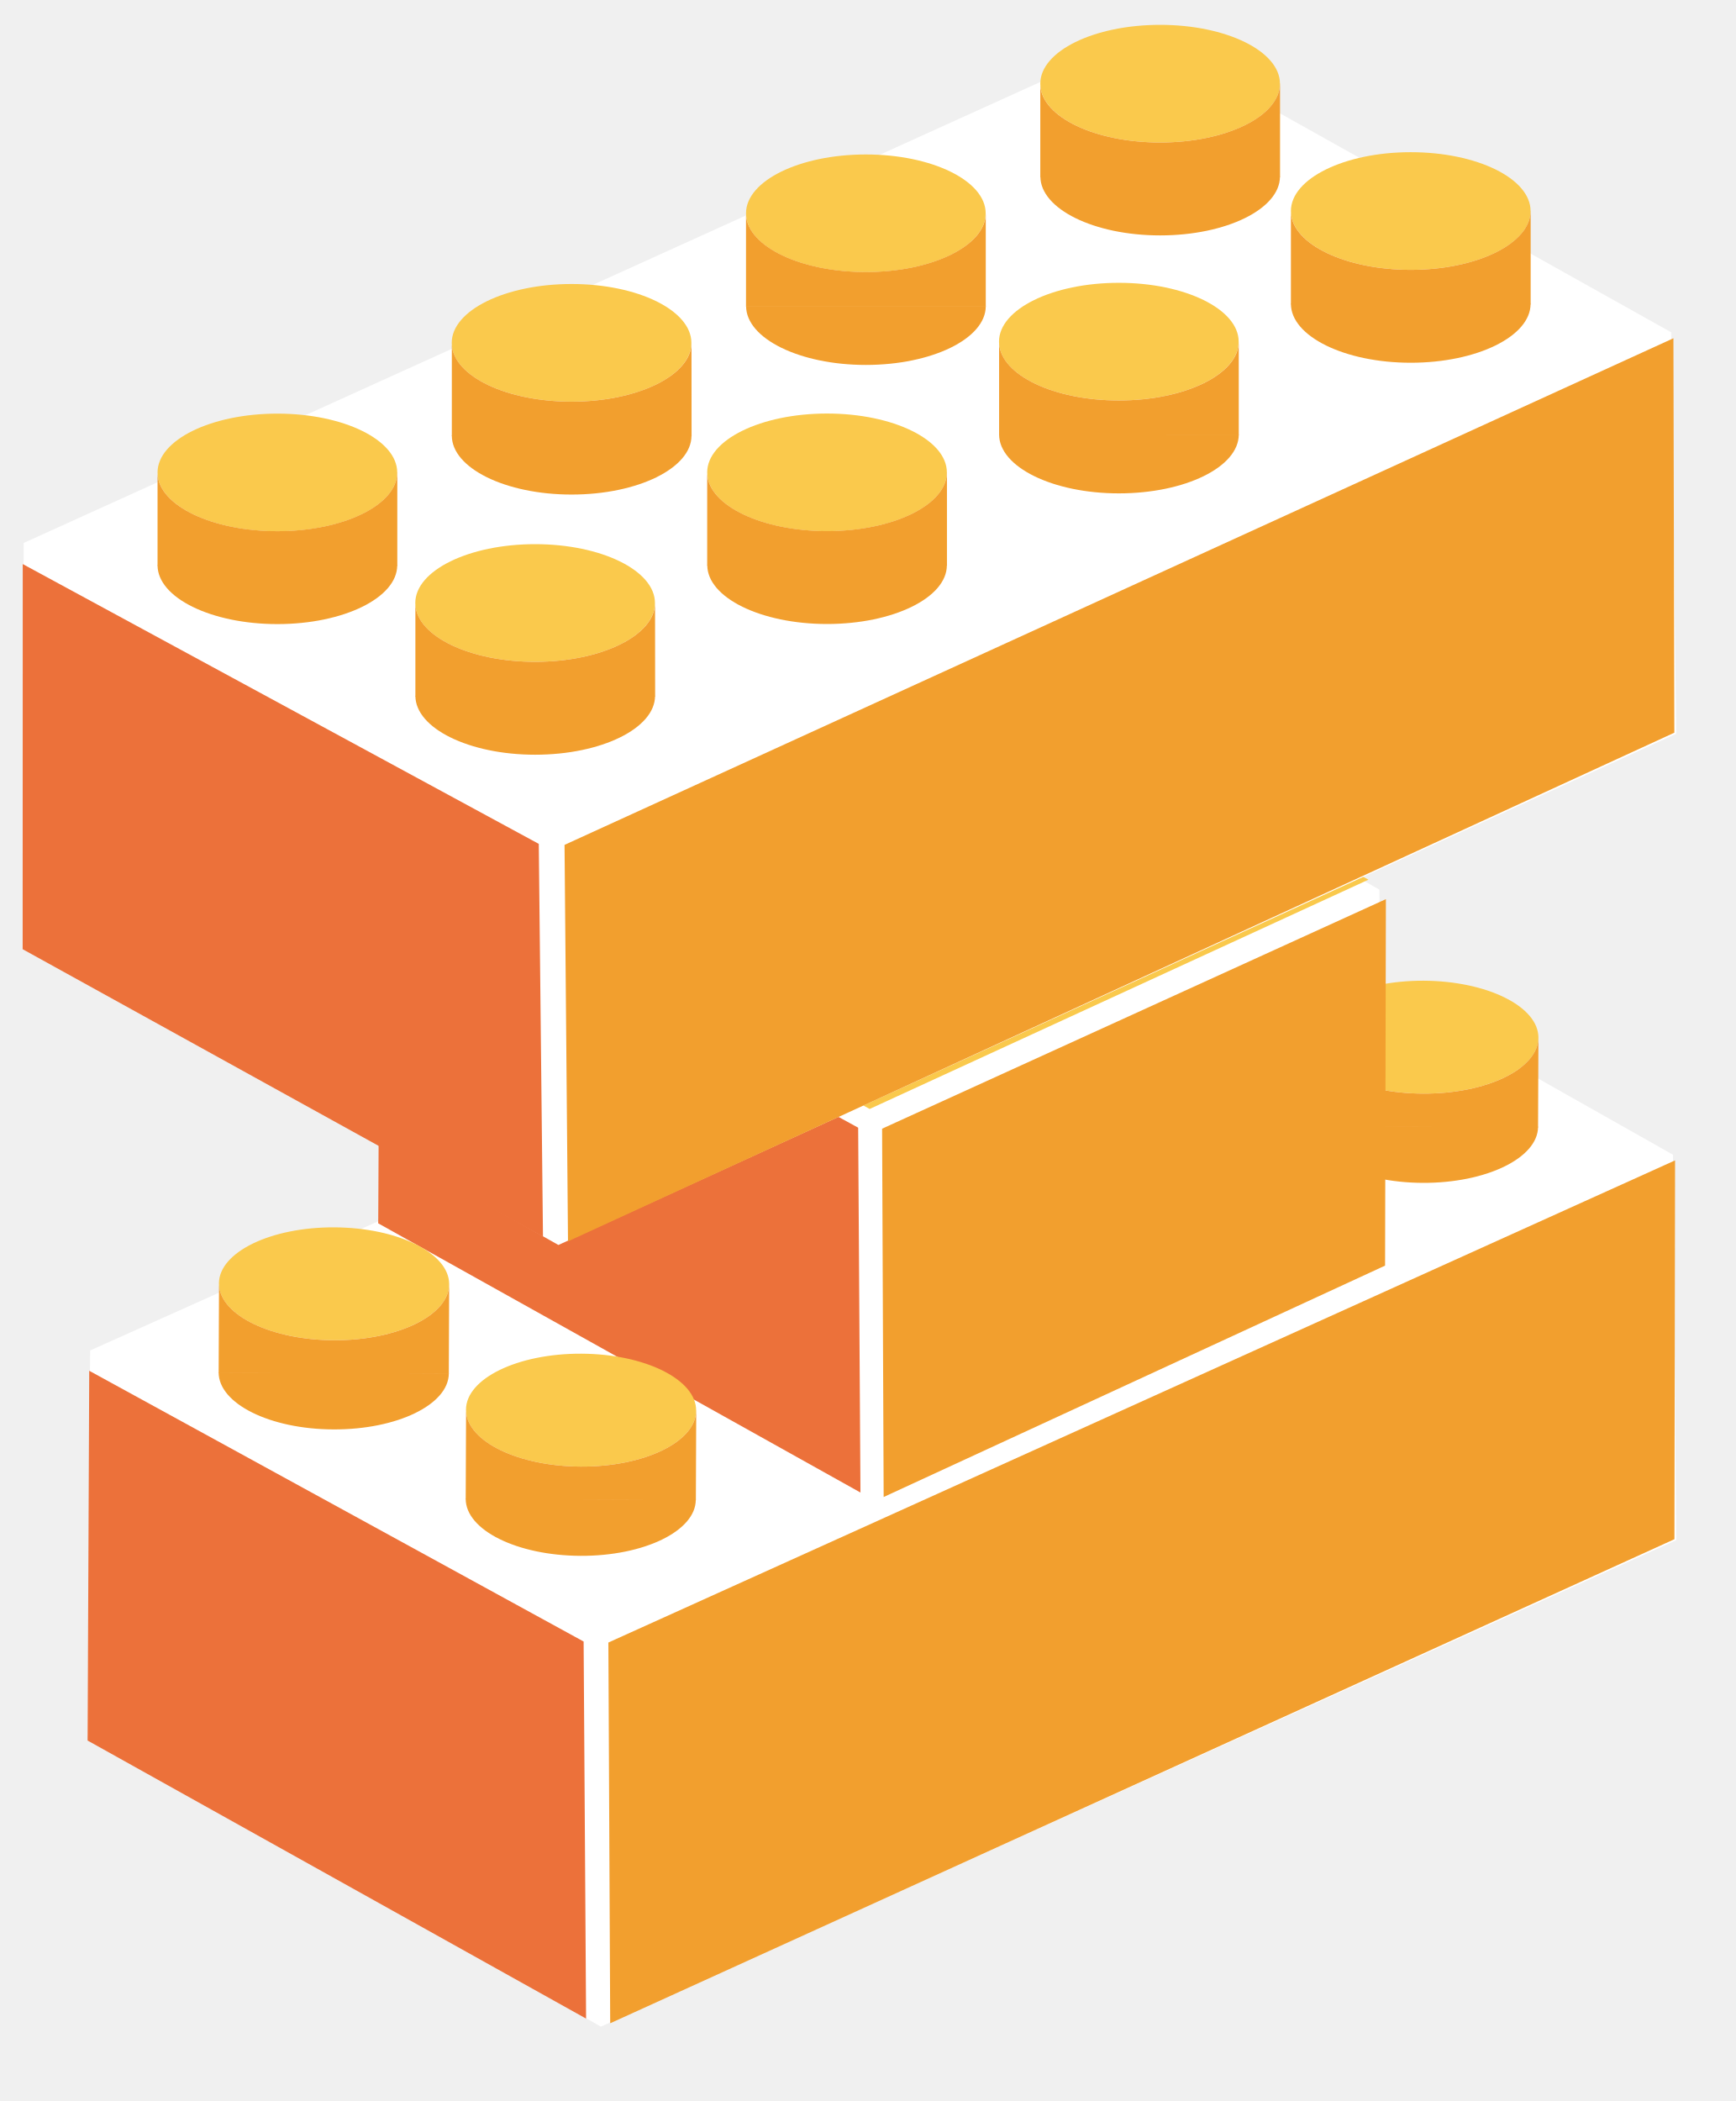
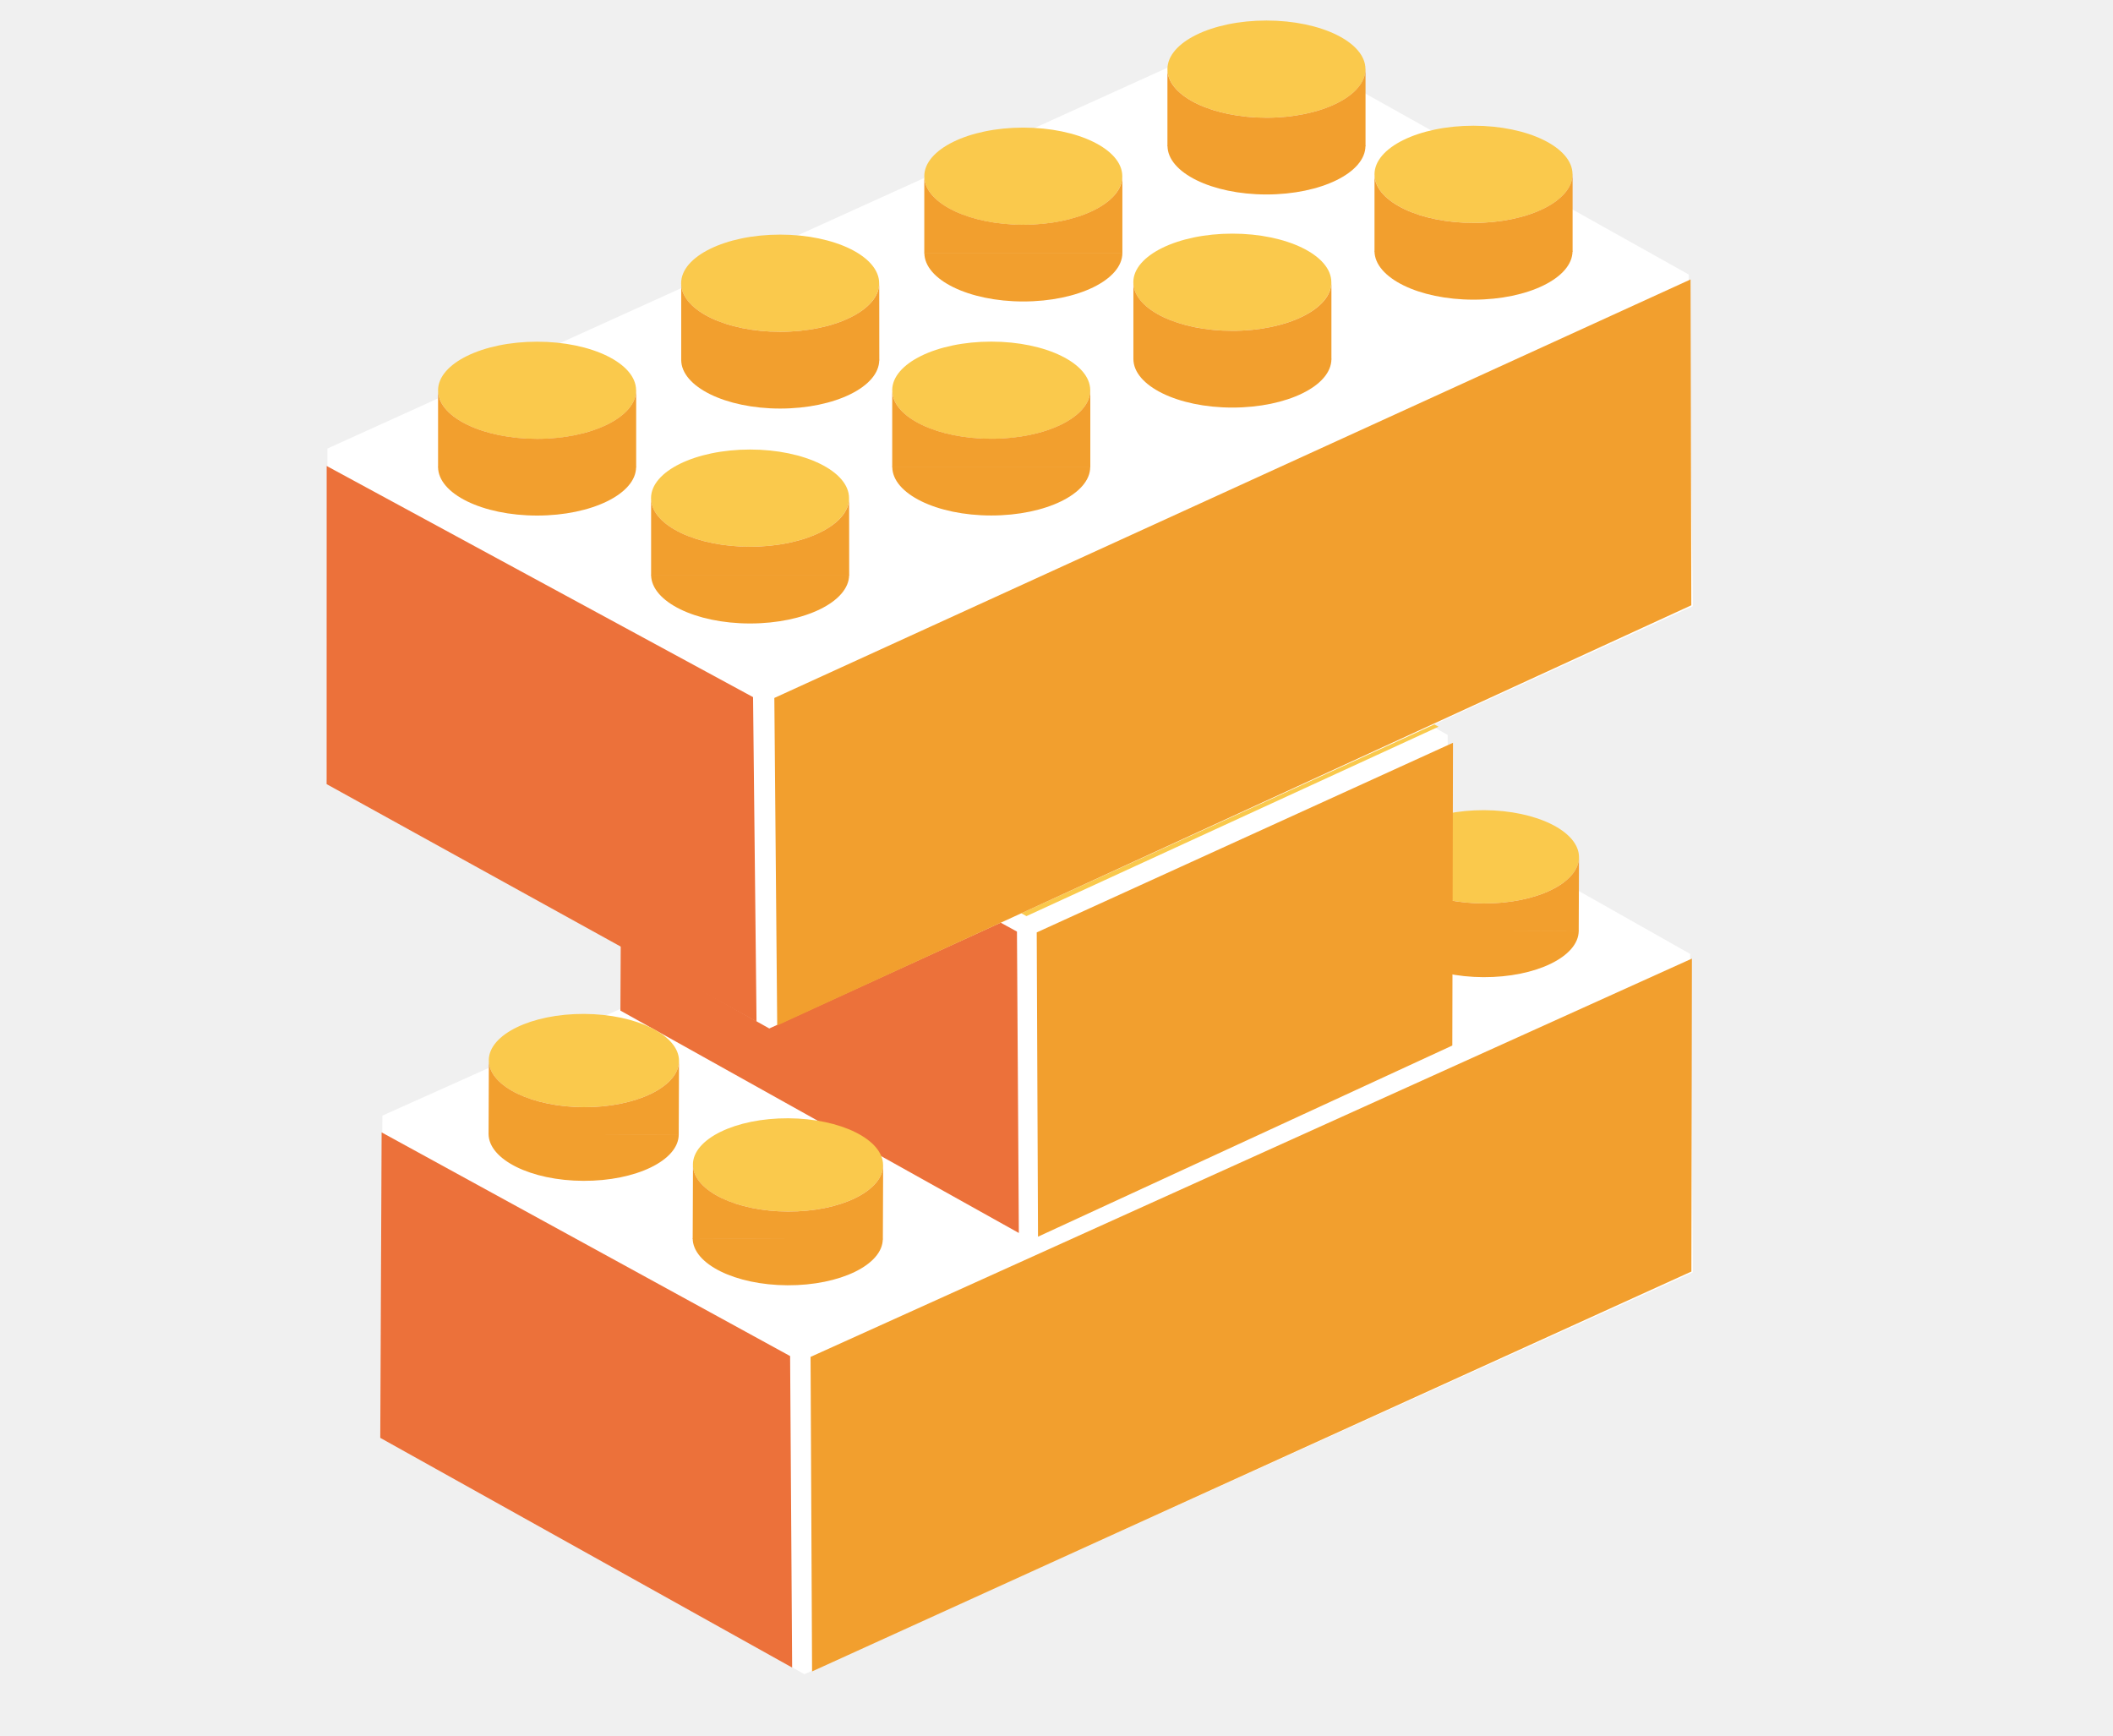
- <svg xmlns="http://www.w3.org/2000/svg" width="100%" height="100%" viewBox="0 0 19 23" version="1.1" xml:space="preserve" style="fill-rule:evenodd;clip-rule:evenodd;stroke-linejoin:round;stroke-miterlimit:2;">
+ <svg xmlns="http://www.w3.org/2000/svg" width="100%" height="100%" viewBox="0 0 28 23" version="1.1" xml:space="preserve" style="fill-rule:evenodd;clip-rule:evenodd;stroke-linejoin:round;stroke-miterlimit:2;">
  <g id="Layer-1" />
-   <ellipse cx="9.98" cy="15.645" rx="1.312" ry="0.644" style="fill:#fac94c;" />
-   <path d="M8.668,16.667l0,-1.003c0.021,0.346 0.601,0.624 1.312,0.624c0.724,0 1.312,-0.288 1.312,-0.643c0,-0.002 0.001,-0.007 0.001,-0.007l-0,1.029" style="fill:#f29f2e;" />
-   <path d="M12.763,9.503l-11.776,5.281l-0.027,4.215l5.619,3.187l11.774,-5.326l-0.036,-4.219l-5.554,-3.138Z" style="fill:#fff;" />
-   <path d="M18.333,16.85l-11.652,5.299l-0.02,-4.168l11.679,-5.278l-0.007,4.147Z" style="fill:#f29f2e;" />
-   <path d="M6.417,22.098l-5.458,-3.044l0.018,-4.048l5.413,2.964l0.027,4.128Z" style="fill:#ec713a;" />
-   <path d="M10.692,15.057l0,0.001c-0.001,0.341 -0.567,0.616 -1.262,0.613c-0.696,-0.003 -1.259,-0.283 -1.257,-0.624" style="fill:#f29f2e;" />
-   <path d="M9.439,13.458c0.695,0.003 1.259,0.282 1.257,0.623c-0.001,0.342 -0.567,0.616 -1.262,0.613c-0.696,-0.002 -1.26,-0.282 -1.258,-0.623c0.001,-0.341 0.567,-0.616 1.263,-0.613Z" style="fill:#fac94c;" />
-   <path d="M8.172,15.053l0.004,-0.963c0.019,0.333 0.575,0.602 1.258,0.604c0.695,0.003 1.261,-0.271 1.262,-0.613c0,-0.002 0.001,-0.006 0.001,-0.006l-0.004,0.989" style="fill:#f29f2e;" />
-   <path d="M13.766,13.696l0,0.001c-0.001,0.341 -0.567,0.616 -1.263,0.613c-0.695,-0.003 -1.258,-0.283 -1.256,-0.624" style="fill:#f29f2e;" />
-   <path d="M12.512,12.097c0.696,0.003 1.259,0.282 1.258,0.624c-0.001,0.341 -0.567,0.615 -1.263,0.612c-0.695,-0.002 -1.259,-0.282 -1.257,-0.623c0.001,-0.341 0.567,-0.615 1.262,-0.613Z" style="fill:#fac94c;" />
-   <path d="M11.246,13.692l0.004,-0.963c0.019,0.333 0.575,0.602 1.257,0.604c0.696,0.003 1.262,-0.271 1.263,-0.612c0,-0.003 0.001,-0.007 0.001,-0.007l-0.004,0.989" style="fill:#f29f2e;" />
-   <path d="M16.84,12.335l-0,0.001c-0.002,0.341 -0.567,0.616 -1.263,0.613c-0.695,-0.003 -1.258,-0.283 -1.257,-0.624" style="fill:#f29f2e;" />
-   <path d="M15.586,10.736c0.696,0.003 1.259,0.282 1.258,0.624c-0.002,0.341 -0.567,0.615 -1.263,0.612c-0.695,-0.002 -1.259,-0.282 -1.258,-0.623c0.002,-0.341 0.568,-0.615 1.263,-0.613Z" style="fill:#fac94c;" />
-   <path d="M14.32,12.331l0.004,-0.963c0.019,0.333 0.574,0.602 1.257,0.604c0.696,0.003 1.261,-0.271 1.263,-0.612c-0,-0.002 0,-0.007 0,-0.007l-0.004,0.989" style="fill:#f29f2e;" />
-   <path d="M14.211,10.986l-0,0.001c-0.002,0.341 -0.568,0.616 -1.263,0.613c-0.696,-0.003 -1.258,-0.283 -1.257,-0.624" style="fill:#f29f2e;" />
-   <path d="M12.957,9.387c0.695,0.003 1.259,0.282 1.258,0.623c-0.002,0.341 -0.568,0.616 -1.263,0.613c-0.696,-0.003 -1.259,-0.282 -1.258,-0.623c0.002,-0.341 0.567,-0.616 1.263,-0.613Z" style="fill:#fac94c;" />
-   <path d="M11.691,10.982l0.004,-0.963c0.019,0.332 0.574,0.602 1.257,0.604c0.695,0.003 1.261,-0.272 1.263,-0.613c-0,-0.002 0,-0.006 0,-0.006l-0.004,0.988" style="fill:#f29f2e;" />
-   <path d="M11.112,12.336l-0,0c-0.002,0.342 -0.568,0.616 -1.263,0.613c-0.696,-0.002 -1.258,-0.283 -1.257,-0.624" style="fill:#f29f2e;" />
-   <path d="M9.858,10.737c0.695,0.003 1.259,0.282 1.258,0.623c-0.002,0.341 -0.568,0.616 -1.263,0.613c-0.696,-0.003 -1.259,-0.282 -1.258,-0.623c0.002,-0.341 0.567,-0.616 1.263,-0.613Z" style="fill:#fac94c;" />
-   <path d="M8.592,12.331l0.004,-0.962c0.019,0.332 0.574,0.601 1.257,0.604c0.695,0.003 1.261,-0.272 1.263,-0.613c-0,-0.002 0,-0.006 0,-0.006l-0.004,0.988" style="fill:#f29f2e;" />
-   <path d="M8.013,13.685l-0,0.001c-0.002,0.341 -0.568,0.616 -1.263,0.613c-0.696,-0.003 -1.258,-0.283 -1.257,-0.624" style="fill:#f29f2e;" />
-   <path d="M6.759,12.086c0.695,0.003 1.259,0.282 1.258,0.623c-0.002,0.342 -0.568,0.616 -1.263,0.613c-0.696,-0.002 -1.259,-0.282 -1.258,-0.623c0.002,-0.341 0.567,-0.616 1.263,-0.613Z" style="fill:#fac94c;" />
-   <path d="M5.493,13.681l0.004,-0.963c0.019,0.333 0.574,0.602 1.257,0.604c0.695,0.003 1.261,-0.271 1.263,-0.613c-0,-0.002 0,-0.006 0,-0.006l-0.004,0.989" style="fill:#f29f2e;" />
-   <path d="M9.732,6.702l-5.562,2.559l-0.028,4.078l5.435,3.086l5.559,-2.604l-0.033,-4.082l-5.371,-3.037Z" style="fill:#fff;" />
-   <path d="M15.165,13.855l-5.49,2.533l-0.017,-4.032l5.516,-2.513l-0.009,4.012Z" style="fill:#f29f2e;" />
-   <path d="M14.983,9.63l-5.461,2.51l-5.28,-2.891l5.465,-2.515l5.276,2.896Z" style="fill:#fac94c;" />
-   <path d="M9.421,16.339l-5.28,-2.947l0.019,-3.916l5.236,2.869l0.025,3.994Z" style="fill:#ec713a;" />
-   <path d="M10.585,10.845l-0,0c-0.002,0.33 -0.549,0.596 -1.222,0.593c-0.673,-0.003 -1.217,-0.275 -1.215,-0.605" style="fill:#f29f2e;" />
-   <path d="M9.373,9.297c0.673,0.003 1.218,0.273 1.216,0.603c-0.001,0.33 -0.549,0.596 -1.222,0.593c-0.673,-0.003 -1.218,-0.273 -1.216,-0.603c0.001,-0.33 0.549,-0.596 1.222,-0.593Z" style="fill:#fac94c;" />
-   <path d="M8.147,10.839l0.004,-0.931c0.019,0.321 0.556,0.582 1.216,0.585c0.673,0.003 1.221,-0.263 1.222,-0.593c0,-0.002 0.001,-0.006 0.001,-0.006l-0.004,0.957" style="fill:#f29f2e;" />
-   <path d="M13.559,9.529l0,0.001c-0.001,0.33 -0.549,0.595 -1.222,0.592c-0.673,-0.003 -1.217,-0.274 -1.215,-0.604" style="fill:#f29f2e;" />
-   <path d="M12.347,7.982c0.673,0.003 1.218,0.273 1.216,0.603c-0.001,0.33 -0.549,0.595 -1.221,0.592c-0.673,-0.003 -1.218,-0.273 -1.217,-0.603c0.002,-0.33 0.549,-0.595 1.222,-0.592Z" style="fill:#fac94c;" />
-   <path d="M11.121,9.524l0.005,-0.932c0.018,0.322 0.555,0.583 1.216,0.585c0.672,0.003 1.22,-0.262 1.221,-0.592c0,-0.002 0.001,-0.006 0.001,-0.006l-0.004,0.956" style="fill:#f29f2e;" />
-   <path d="M10.967,8.201l0,0c-0.001,0.33 -0.549,0.596 -1.222,0.593c-0.672,-0.003 -1.216,-0.274 -1.215,-0.604" style="fill:#f29f2e;" />
-   <path d="M9.755,6.653c0.673,0.003 1.218,0.274 1.216,0.604c-0.001,0.33 -0.548,0.595 -1.221,0.592c-0.673,-0.003 -1.218,-0.273 -1.217,-0.603c0.002,-0.33 0.549,-0.596 1.222,-0.593Z" style="fill:#fac94c;" />
-   <path d="M8.53,8.195l0.004,-0.931c0.018,0.322 0.555,0.582 1.216,0.585c0.673,0.003 1.22,-0.262 1.221,-0.592c0,-0.002 0.001,-0.006 0.001,-0.006l-0.004,0.956" style="fill:#f29f2e;" />
-   <path d="M7.969,9.505l-0,0.001c-0.002,0.33 -0.549,0.595 -1.222,0.592c-0.673,-0.003 -1.217,-0.274 -1.216,-0.604" style="fill:#f29f2e;" />
-   <path d="M6.756,7.958c0.673,0.003 1.218,0.273 1.217,0.603c-0.002,0.33 -0.549,0.596 -1.222,0.593c-0.673,-0.003 -1.218,-0.274 -1.216,-0.604c0.001,-0.33 0.549,-0.595 1.221,-0.592Z" style="fill:#fac94c;" />
-   <path d="M5.531,9.5l0.004,-0.932c0.018,0.322 0.556,0.583 1.216,0.586c0.673,0.003 1.22,-0.263 1.222,-0.593c-0,-0.002 0,-0.006 0,-0.006l-0.004,0.956" style="fill:#f29f2e;" />
-   <path d="M7.618,16.418l0,0.001c-0.001,0.341 -0.567,0.616 -1.262,0.613c-0.696,-0.003 -1.258,-0.283 -1.257,-0.624" style="fill:#f29f2e;" />
-   <path d="M6.365,14.819c0.695,0.003 1.259,0.282 1.257,0.623c-0.001,0.341 -0.567,0.616 -1.262,0.613c-0.696,-0.003 -1.259,-0.282 -1.258,-0.623c0.001,-0.341 0.567,-0.616 1.263,-0.613Z" style="fill:#fac94c;" />
-   <path d="M5.099,16.414l0.004,-0.963c0.019,0.332 0.574,0.601 1.257,0.604c0.695,0.003 1.261,-0.272 1.262,-0.613c0,-0.002 0.001,-0.006 0.001,-0.006l-0.004,0.988" style="fill:#f29f2e;" />
-   <path d="M4.914,15.035l-0,0.001c-0.002,0.341 -0.568,0.615 -1.263,0.612c-0.696,-0.002 -1.258,-0.283 -1.257,-0.624" style="fill:#f29f2e;" />
-   <path d="M3.66,13.436c0.695,0.003 1.259,0.282 1.258,0.623c-0.002,0.341 -0.568,0.616 -1.263,0.613c-0.696,-0.003 -1.259,-0.282 -1.258,-0.623c0.002,-0.341 0.567,-0.616 1.263,-0.613Z" style="fill:#fac94c;" />
-   <path d="M2.394,15.03l0.004,-0.962c0.019,0.332 0.574,0.601 1.257,0.604c0.695,0.003 1.261,-0.272 1.263,-0.613c-0,-0.002 0,-0.006 0,-0.006l-0.004,0.988" style="fill:#f29f2e;" />
-   <path d="M12.501,0.394l-12.242,5.55l-0.01,4.389l5.865,3.296l12.239,-5.597l-0.055,-4.394l-5.797,-3.244Z" style="fill:#fff;" />
-   <path d="M18.332,8.021l-12.113,5.568l-0.038,-4.34l12.141,-5.546l0.01,4.318Z" style="fill:#f29f2e;" />
-   <path d="M5.945,13.538l-5.697,-3.147l0.001,-4.216l5.65,3.063l0.046,4.3Z" style="fill:#ec713a;" />
-   <path d="M7.172,7.617l-0,0.001c-0,0.355 -0.588,0.644 -1.313,0.644c-0.724,-0 -1.311,-0.29 -1.311,-0.645" style="fill:#f29f2e;" />
-   <ellipse cx="5.859" cy="6.601" rx="1.312" ry="0.644" style="fill:#fac94c;" />
-   <path d="M4.548,7.623l-0,-1.002c0.021,0.346 0.601,0.624 1.311,0.624c0.725,-0 1.313,-0.289 1.313,-0.644c-0,-0.002 0,-0.006 0,-0.006l0.001,1.029" style="fill:#f29f2e;" />
-   <path d="M10.367,6.187l0,0.001c0,0.355 -0.588,0.643 -1.312,0.643c-0.724,0 -1.311,-0.289 -1.311,-0.644" style="fill:#f29f2e;" />
-   <ellipse cx="9.055" cy="5.171" rx="1.312" ry="0.644" style="fill:#fac94c;" />
-   <path d="M7.743,6.193l0,-1.003c0.021,0.346 0.601,0.624 1.312,0.624c0.724,0 1.312,-0.288 1.312,-0.643c0,-0.003 0.001,-0.007 0.001,-0.007l0,1.029" style="fill:#f29f2e;" />
-   <path d="M13.563,4.757l-0,0c-0,0.356 -0.588,0.644 -1.313,0.644c-0.724,-0 -1.311,-0.289 -1.311,-0.645" style="fill:#f29f2e;" />
-   <ellipse cx="12.25" cy="3.74" rx="1.312" ry="0.644" style="fill:#fac94c;" />
-   <path d="M10.939,4.762l-0,-1.002c0.021,0.346 0.6,0.624 1.311,0.624c0.725,-0 1.313,-0.288 1.313,-0.644c-0,-0.002 0,-0.006 0,-0.006l0,1.029" style="fill:#f29f2e;" />
-   <path d="M16.758,3.326l0,0.001c0,0.355 -0.588,0.644 -1.312,0.644c-0.725,-0 -1.312,-0.29 -1.312,-0.645" style="fill:#f29f2e;" />
-   <ellipse cx="15.446" cy="2.31" rx="1.312" ry="0.644" style="fill:#fac94c;" />
-   <path d="M14.134,3.332l-0,-1.002c0.021,0.346 0.601,0.624 1.312,0.624c0.724,-0 1.312,-0.289 1.312,-0.644c0,-0.002 0.001,-0.006 0.001,-0.006l-0,1.029" style="fill:#f29f2e;" />
-   <path d="M14.014,1.932l0,0.001c0,0.355 -0.588,0.644 -1.312,0.644c-0.724,-0 -1.311,-0.29 -1.311,-0.645" style="fill:#f29f2e;" />
-   <ellipse cx="12.702" cy="0.916" rx="1.312" ry="0.644" style="fill:#fac94c;" />
-   <path d="M11.39,1.938l0,-1.002c0.021,0.346 0.601,0.624 1.312,0.624c0.724,-0 1.312,-0.289 1.312,-0.644c0,-0.002 0.001,-0.006 0.001,-0.006l0,1.029" style="fill:#f29f2e;" />
-   <path d="M10.793,3.351l-0,0.001c-0,0.355 -0.589,0.643 -1.313,0.643c-0.724,0 -1.311,-0.289 -1.311,-0.644" style="fill:#f29f2e;" />
-   <ellipse cx="9.48" cy="2.335" rx="1.312" ry="0.644" style="fill:#fac94c;" />
-   <path d="M8.168,3.357l0,-1.003c0.022,0.346 0.601,0.624 1.312,0.624c0.724,0 1.313,-0.288 1.313,-0.643c-0,-0.003 0,-0.007 0,-0.007l0,1.029" style="fill:#f29f2e;" />
-   <path d="M7.571,4.769l-0,0.001c-0,0.355 -0.588,0.644 -1.313,0.644c-0.724,-0 -1.311,-0.29 -1.311,-0.645" style="fill:#f29f2e;" />
-   <ellipse cx="6.258" cy="3.753" rx="1.312" ry="0.644" style="fill:#fac94c;" />
-   <path d="M4.947,4.775l-0,-1.002c0.021,0.346 0.6,0.624 1.311,0.624c0.725,-0 1.313,-0.289 1.313,-0.644c-0,-0.002 0,-0.006 0,-0.006l0.001,1.029" style="fill:#f29f2e;" />
-   <path d="M4.349,6.188l0,0.001c0,0.355 -0.588,0.643 -1.312,0.643c-0.725,0 -1.312,-0.289 -1.312,-0.644" style="fill:#f29f2e;" />
-   <ellipse cx="3.037" cy="5.172" rx="1.312" ry="0.644" style="fill:#fac94c;" />
-   <path d="M1.725,6.194l-0,-1.003c0.021,0.347 0.601,0.624 1.312,0.624c0.724,0 1.312,-0.288 1.312,-0.643c0,-0.002 0.001,-0.007 0.001,-0.007l-0,1.03" style="fill:#f29f2e;" />
+   <ellipse cx="14.06" cy="15.645" rx="1.312" ry="0.644" style="fill:#fac94c;" />
+   <path d="M12.748,16.667l0,-1.003c0.021,0.346 0.601,0.624 1.312,0.624c0.724,0 1.312,-0.288 1.312,-0.643c0,-0.002 0.001,-0.007 0.001,-0.007l-0,1.029" style="fill:#f29f2e;" />
+   <path d="M16.843,9.503l-11.776,5.281l-0.027,4.215l5.619,3.187l11.774,-5.326l-0.036,-4.219l-5.554,-3.138Z" style="fill:#fff;" />
+   <path d="M22.413,16.85l-11.652,5.299l-0.02,-4.168l11.679,-5.278l-0.007,4.147Z" style="fill:#f29f2e;" />
+   <path d="M10.497,22.098l-5.458,-3.044l0.018,-4.048l5.413,2.964l0.027,4.128Z" style="fill:#ec713a;" />
+   <path d="M14.772,15.057l0,0.001c-0.001,0.341 -0.567,0.616 -1.262,0.613c-0.696,-0.003 -1.259,-0.283 -1.257,-0.624" style="fill:#f29f2e;" />
+   <path d="M13.519,13.458c0.695,0.003 1.259,0.282 1.257,0.623c-0.001,0.342 -0.567,0.616 -1.262,0.613c-0.696,-0.002 -1.26,-0.282 -1.258,-0.623c0.001,-0.341 0.567,-0.616 1.263,-0.613Z" style="fill:#fac94c;" />
+   <path d="M12.252,15.053l0.004,-0.963c0.019,0.333 0.575,0.602 1.258,0.604c0.695,0.003 1.261,-0.271 1.262,-0.613c0,-0.002 0.001,-0.006 0.001,-0.006l-0.004,0.989" style="fill:#f29f2e;" />
+   <path d="M17.846,13.696l0,0.001c-0.001,0.341 -0.567,0.616 -1.263,0.613c-0.695,-0.003 -1.258,-0.283 -1.256,-0.624" style="fill:#f29f2e;" />
+   <path d="M16.592,12.097c0.696,0.003 1.259,0.282 1.258,0.624c-0.001,0.341 -0.567,0.615 -1.263,0.612c-0.695,-0.002 -1.259,-0.282 -1.257,-0.623c0.001,-0.341 0.567,-0.615 1.262,-0.613Z" style="fill:#fac94c;" />
+   <path d="M15.326,13.692l0.004,-0.963c0.019,0.333 0.575,0.602 1.257,0.604c0.696,0.003 1.262,-0.271 1.263,-0.612c0,-0.003 0.001,-0.007 0.001,-0.007l-0.004,0.989" style="fill:#f29f2e;" />
+   <path d="M20.92,12.335l-0,0.001c-0.002,0.341 -0.567,0.616 -1.263,0.613c-0.695,-0.003 -1.258,-0.283 -1.257,-0.624" style="fill:#f29f2e;" />
+   <path d="M19.666,10.736c0.696,0.003 1.259,0.282 1.258,0.624c-0.002,0.341 -0.567,0.615 -1.263,0.612c-0.695,-0.002 -1.259,-0.282 -1.258,-0.623c0.002,-0.341 0.568,-0.615 1.263,-0.613Z" style="fill:#fac94c;" />
+   <path d="M18.4,12.331l0.004,-0.963c0.019,0.333 0.574,0.602 1.257,0.604c0.696,0.003 1.261,-0.271 1.263,-0.612c-0,-0.002 0,-0.007 0,-0.007l-0.004,0.989" style="fill:#f29f2e;" />
+   <path d="M18.291,10.986l-0,0.001c-0.002,0.341 -0.568,0.616 -1.263,0.613c-0.696,-0.003 -1.258,-0.283 -1.257,-0.624" style="fill:#f29f2e;" />
+   <path d="M17.037,9.387c0.695,0.003 1.259,0.282 1.258,0.623c-0.002,0.341 -0.568,0.616 -1.263,0.613c-0.696,-0.003 -1.259,-0.282 -1.258,-0.623c0.002,-0.341 0.567,-0.616 1.263,-0.613Z" style="fill:#fac94c;" />
+   <path d="M15.771,10.982l0.004,-0.963c0.019,0.332 0.574,0.602 1.257,0.604c0.695,0.003 1.261,-0.272 1.263,-0.613c-0,-0.002 0,-0.006 0,-0.006l-0.004,0.988" style="fill:#f29f2e;" />
+   <path d="M15.192,12.336l-0,0c-0.002,0.342 -0.568,0.616 -1.263,0.613c-0.696,-0.002 -1.258,-0.283 -1.257,-0.624" style="fill:#f29f2e;" />
+   <path d="M13.938,10.737c0.695,0.003 1.259,0.282 1.258,0.623c-0.002,0.341 -0.568,0.616 -1.263,0.613c-0.696,-0.003 -1.259,-0.282 -1.258,-0.623c0.002,-0.341 0.567,-0.616 1.263,-0.613Z" style="fill:#fac94c;" />
+   <path d="M12.672,12.331l0.004,-0.962c0.019,0.332 0.574,0.601 1.257,0.604c0.695,0.003 1.261,-0.272 1.263,-0.613c-0,-0.002 0,-0.006 0,-0.006l-0.004,0.988" style="fill:#f29f2e;" />
+   <path d="M12.093,13.685l-0,0.001c-0.002,0.341 -0.568,0.616 -1.263,0.613c-0.696,-0.003 -1.258,-0.283 -1.257,-0.624" style="fill:#f29f2e;" />
+   <path d="M10.839,12.086c0.695,0.003 1.259,0.282 1.258,0.623c-0.002,0.342 -0.568,0.616 -1.263,0.613c-0.696,-0.002 -1.259,-0.282 -1.258,-0.623c0.002,-0.341 0.567,-0.616 1.263,-0.613Z" style="fill:#fac94c;" />
+   <path d="M9.573,13.681l0.004,-0.963c0.019,0.333 0.574,0.602 1.257,0.604c0.695,0.003 1.261,-0.271 1.263,-0.613c-0,-0.002 0,-0.006 0,-0.006l-0.004,0.989" style="fill:#f29f2e;" />
+   <path d="M13.812,6.702l-5.562,2.559l-0.028,4.078l5.435,3.086l5.559,-2.604l-0.033,-4.082l-5.371,-3.037Z" style="fill:#fff;" />
+   <path d="M19.245,13.855l-5.49,2.533l-0.017,-4.032l5.516,-2.513l-0.009,4.012Z" style="fill:#f29f2e;" />
+   <path d="M19.063,9.63l-5.461,2.51l-5.28,-2.891l5.465,-2.515l5.276,2.896Z" style="fill:#fac94c;" />
+   <path d="M13.501,16.339l-5.28,-2.947l0.019,-3.916l5.236,2.869l0.025,3.994Z" style="fill:#ec713a;" />
+   <path d="M14.665,10.845l-0,0c-0.002,0.33 -0.549,0.596 -1.222,0.593c-0.673,-0.003 -1.217,-0.275 -1.215,-0.605" style="fill:#f29f2e;" />
+   <path d="M13.453,9.297c0.673,0.003 1.218,0.273 1.216,0.603c-0.001,0.33 -0.549,0.596 -1.222,0.593c-0.673,-0.003 -1.218,-0.273 -1.216,-0.603c0.001,-0.33 0.549,-0.596 1.222,-0.593Z" style="fill:#fac94c;" />
+   <path d="M12.227,10.839l0.004,-0.931c0.019,0.321 0.556,0.582 1.216,0.585c0.673,0.003 1.221,-0.263 1.222,-0.593c0,-0.002 0.001,-0.006 0.001,-0.006l-0.004,0.957" style="fill:#f29f2e;" />
+   <path d="M17.639,9.529l0,0.001c-0.001,0.33 -0.549,0.595 -1.222,0.592c-0.673,-0.003 -1.217,-0.274 -1.215,-0.604" style="fill:#f29f2e;" />
+   <path d="M16.427,7.982c0.673,0.003 1.218,0.273 1.216,0.603c-0.001,0.33 -0.549,0.595 -1.221,0.592c-0.673,-0.003 -1.218,-0.273 -1.217,-0.603c0.002,-0.33 0.549,-0.595 1.222,-0.592Z" style="fill:#fac94c;" />
+   <path d="M15.201,9.524l0.005,-0.932c0.018,0.322 0.555,0.583 1.216,0.585c0.672,0.003 1.22,-0.262 1.221,-0.592c0,-0.002 0.001,-0.006 0.001,-0.006l-0.004,0.956" style="fill:#f29f2e;" />
+   <path d="M15.047,8.201l0,0c-0.001,0.33 -0.549,0.596 -1.222,0.593c-0.672,-0.003 -1.216,-0.274 -1.215,-0.604" style="fill:#f29f2e;" />
+   <path d="M13.835,6.653c0.673,0.003 1.218,0.274 1.216,0.604c-0.001,0.33 -0.548,0.595 -1.221,0.592c-0.673,-0.003 -1.218,-0.273 -1.217,-0.603c0.002,-0.33 0.549,-0.596 1.222,-0.593Z" style="fill:#fac94c;" />
+   <path d="M12.61,8.195l0.004,-0.931c0.018,0.322 0.555,0.582 1.216,0.585c0.673,0.003 1.22,-0.262 1.221,-0.592c0,-0.002 0.001,-0.006 0.001,-0.006l-0.004,0.956" style="fill:#f29f2e;" />
+   <path d="M12.049,9.505l-0,0.001c-0.002,0.33 -0.549,0.595 -1.222,0.592c-0.673,-0.003 -1.217,-0.274 -1.216,-0.604" style="fill:#f29f2e;" />
+   <path d="M10.836,7.958c0.673,0.003 1.218,0.273 1.217,0.603c-0.002,0.33 -0.549,0.596 -1.222,0.593c-0.673,-0.003 -1.218,-0.274 -1.216,-0.604c0.001,-0.33 0.549,-0.595 1.221,-0.592Z" style="fill:#fac94c;" />
+   <path d="M9.611,9.5l0.004,-0.932c0.018,0.322 0.556,0.583 1.216,0.586c0.673,0.003 1.22,-0.263 1.222,-0.593c-0,-0.002 0,-0.006 0,-0.006l-0.004,0.956" style="fill:#f29f2e;" />
+   <path d="M11.698,16.418l0,0.001c-0.001,0.341 -0.567,0.616 -1.262,0.613c-0.696,-0.003 -1.258,-0.283 -1.257,-0.624" style="fill:#f29f2e;" />
+   <path d="M10.445,14.819c0.695,0.003 1.259,0.282 1.257,0.623c-0.001,0.341 -0.567,0.616 -1.262,0.613c-0.696,-0.003 -1.259,-0.282 -1.258,-0.623c0.001,-0.341 0.567,-0.616 1.263,-0.613Z" style="fill:#fac94c;" />
+   <path d="M9.179,16.414l0.004,-0.963c0.019,0.332 0.574,0.601 1.257,0.604c0.695,0.003 1.261,-0.272 1.262,-0.613c0,-0.002 0.001,-0.006 0.001,-0.006l-0.004,0.988" style="fill:#f29f2e;" />
+   <path d="M8.994,15.035l-0,0.001c-0.002,0.341 -0.568,0.615 -1.263,0.612c-0.696,-0.002 -1.258,-0.283 -1.257,-0.624" style="fill:#f29f2e;" />
+   <path d="M7.74,13.436c0.695,0.003 1.259,0.282 1.258,0.623c-0.002,0.341 -0.568,0.616 -1.263,0.613c-0.696,-0.003 -1.259,-0.282 -1.258,-0.623c0.002,-0.341 0.567,-0.616 1.263,-0.613Z" style="fill:#fac94c;" />
+   <path d="M6.474,15.03l0.004,-0.962c0.019,0.332 0.574,0.601 1.257,0.604c0.695,0.003 1.261,-0.272 1.263,-0.613c-0,-0.002 0,-0.006 0,-0.006l-0.004,0.988" style="fill:#f29f2e;" />
+   <path d="M16.581,0.394l-12.242,5.55l-0.01,4.389l5.865,3.296l12.239,-5.597l-0.055,-4.394l-5.797,-3.244Z" style="fill:#fff;" />
+   <path d="M22.412,8.021l-12.113,5.568l-0.038,-4.34l12.141,-5.546l0.01,4.318Z" style="fill:#f29f2e;" />
+   <path d="M10.025,13.538l-5.697,-3.147l0.001,-4.216l5.65,3.063l0.046,4.3Z" style="fill:#ec713a;" />
+   <path d="M11.252,7.617l-0,0.001c-0,0.355 -0.588,0.644 -1.313,0.644c-0.724,-0 -1.311,-0.29 -1.311,-0.645" style="fill:#f29f2e;" />
+   <ellipse cx="9.939" cy="6.601" rx="1.312" ry="0.644" style="fill:#fac94c;" />
+   <path d="M8.628,7.623l-0,-1.002c0.021,0.346 0.601,0.624 1.311,0.624c0.725,-0 1.313,-0.289 1.313,-0.644c-0,-0.002 0,-0.006 0,-0.006l0.001,1.029" style="fill:#f29f2e;" />
+   <path d="M14.447,6.187l0,0.001c0,0.355 -0.588,0.643 -1.312,0.643c-0.724,0 -1.311,-0.289 -1.311,-0.644" style="fill:#f29f2e;" />
+   <ellipse cx="13.135" cy="5.171" rx="1.312" ry="0.644" style="fill:#fac94c;" />
+   <path d="M11.823,6.193l0,-1.003c0.021,0.346 0.601,0.624 1.312,0.624c0.724,0 1.312,-0.288 1.312,-0.643c0,-0.003 0.001,-0.007 0.001,-0.007l0,1.029" style="fill:#f29f2e;" />
+   <path d="M17.643,4.757l-0,0c-0,0.356 -0.588,0.644 -1.313,0.644c-0.724,-0 -1.311,-0.289 -1.311,-0.645" style="fill:#f29f2e;" />
+   <ellipse cx="16.33" cy="3.74" rx="1.312" ry="0.644" style="fill:#fac94c;" />
+   <path d="M15.019,4.762l-0,-1.002c0.021,0.346 0.6,0.624 1.311,0.624c0.725,-0 1.313,-0.288 1.313,-0.644c-0,-0.002 0,-0.006 0,-0.006l0,1.029" style="fill:#f29f2e;" />
+   <path d="M20.838,3.326l0,0.001c0,0.355 -0.588,0.644 -1.312,0.644c-0.725,-0 -1.312,-0.29 -1.312,-0.645" style="fill:#f29f2e;" />
+   <ellipse cx="19.526" cy="2.31" rx="1.312" ry="0.644" style="fill:#fac94c;" />
+   <path d="M18.214,3.332l-0,-1.002c0.021,0.346 0.601,0.624 1.312,0.624c0.724,-0 1.312,-0.289 1.312,-0.644c0,-0.002 0.001,-0.006 0.001,-0.006l-0,1.029" style="fill:#f29f2e;" />
+   <path d="M18.094,1.932l0,0.001c0,0.355 -0.588,0.644 -1.312,0.644c-0.724,-0 -1.311,-0.29 -1.311,-0.645" style="fill:#f29f2e;" />
+   <ellipse cx="16.782" cy="0.916" rx="1.312" ry="0.644" style="fill:#fac94c;" />
+   <path d="M15.47,1.938l0,-1.002c0.021,0.346 0.601,0.624 1.312,0.624c0.724,-0 1.312,-0.289 1.312,-0.644c0,-0.002 0.001,-0.006 0.001,-0.006l0,1.029" style="fill:#f29f2e;" />
+   <path d="M14.873,3.351l-0,0.001c-0,0.355 -0.589,0.643 -1.313,0.643c-0.724,0 -1.311,-0.289 -1.311,-0.644" style="fill:#f29f2e;" />
+   <ellipse cx="13.56" cy="2.335" rx="1.312" ry="0.644" style="fill:#fac94c;" />
+   <path d="M12.248,3.357l0,-1.003c0.022,0.346 0.601,0.624 1.312,0.624c0.724,0 1.313,-0.288 1.313,-0.643c-0,-0.003 0,-0.007 0,-0.007l0,1.029" style="fill:#f29f2e;" />
+   <path d="M11.651,4.769l-0,0.001c-0,0.355 -0.588,0.644 -1.313,0.644c-0.724,-0 -1.311,-0.29 -1.311,-0.645" style="fill:#f29f2e;" />
+   <ellipse cx="10.338" cy="3.753" rx="1.312" ry="0.644" style="fill:#fac94c;" />
+   <path d="M9.027,4.775l-0,-1.002c0.021,0.346 0.6,0.624 1.311,0.624c0.725,-0 1.313,-0.289 1.313,-0.644c-0,-0.002 0,-0.006 0,-0.006l0.001,1.029" style="fill:#f29f2e;" />
+   <path d="M8.429,6.188l0,0.001c0,0.355 -0.588,0.643 -1.312,0.643c-0.725,0 -1.312,-0.289 -1.312,-0.644" style="fill:#f29f2e;" />
+   <ellipse cx="7.117" cy="5.172" rx="1.312" ry="0.644" style="fill:#fac94c;" />
+   <path d="M5.805,6.194l-0,-1.003c0.021,0.347 0.601,0.624 1.312,0.624c0.724,0 1.312,-0.288 1.312,-0.643c0,-0.002 0.001,-0.007 0.001,-0.007l-0,1.03" style="fill:#f29f2e;" />
</svg>
